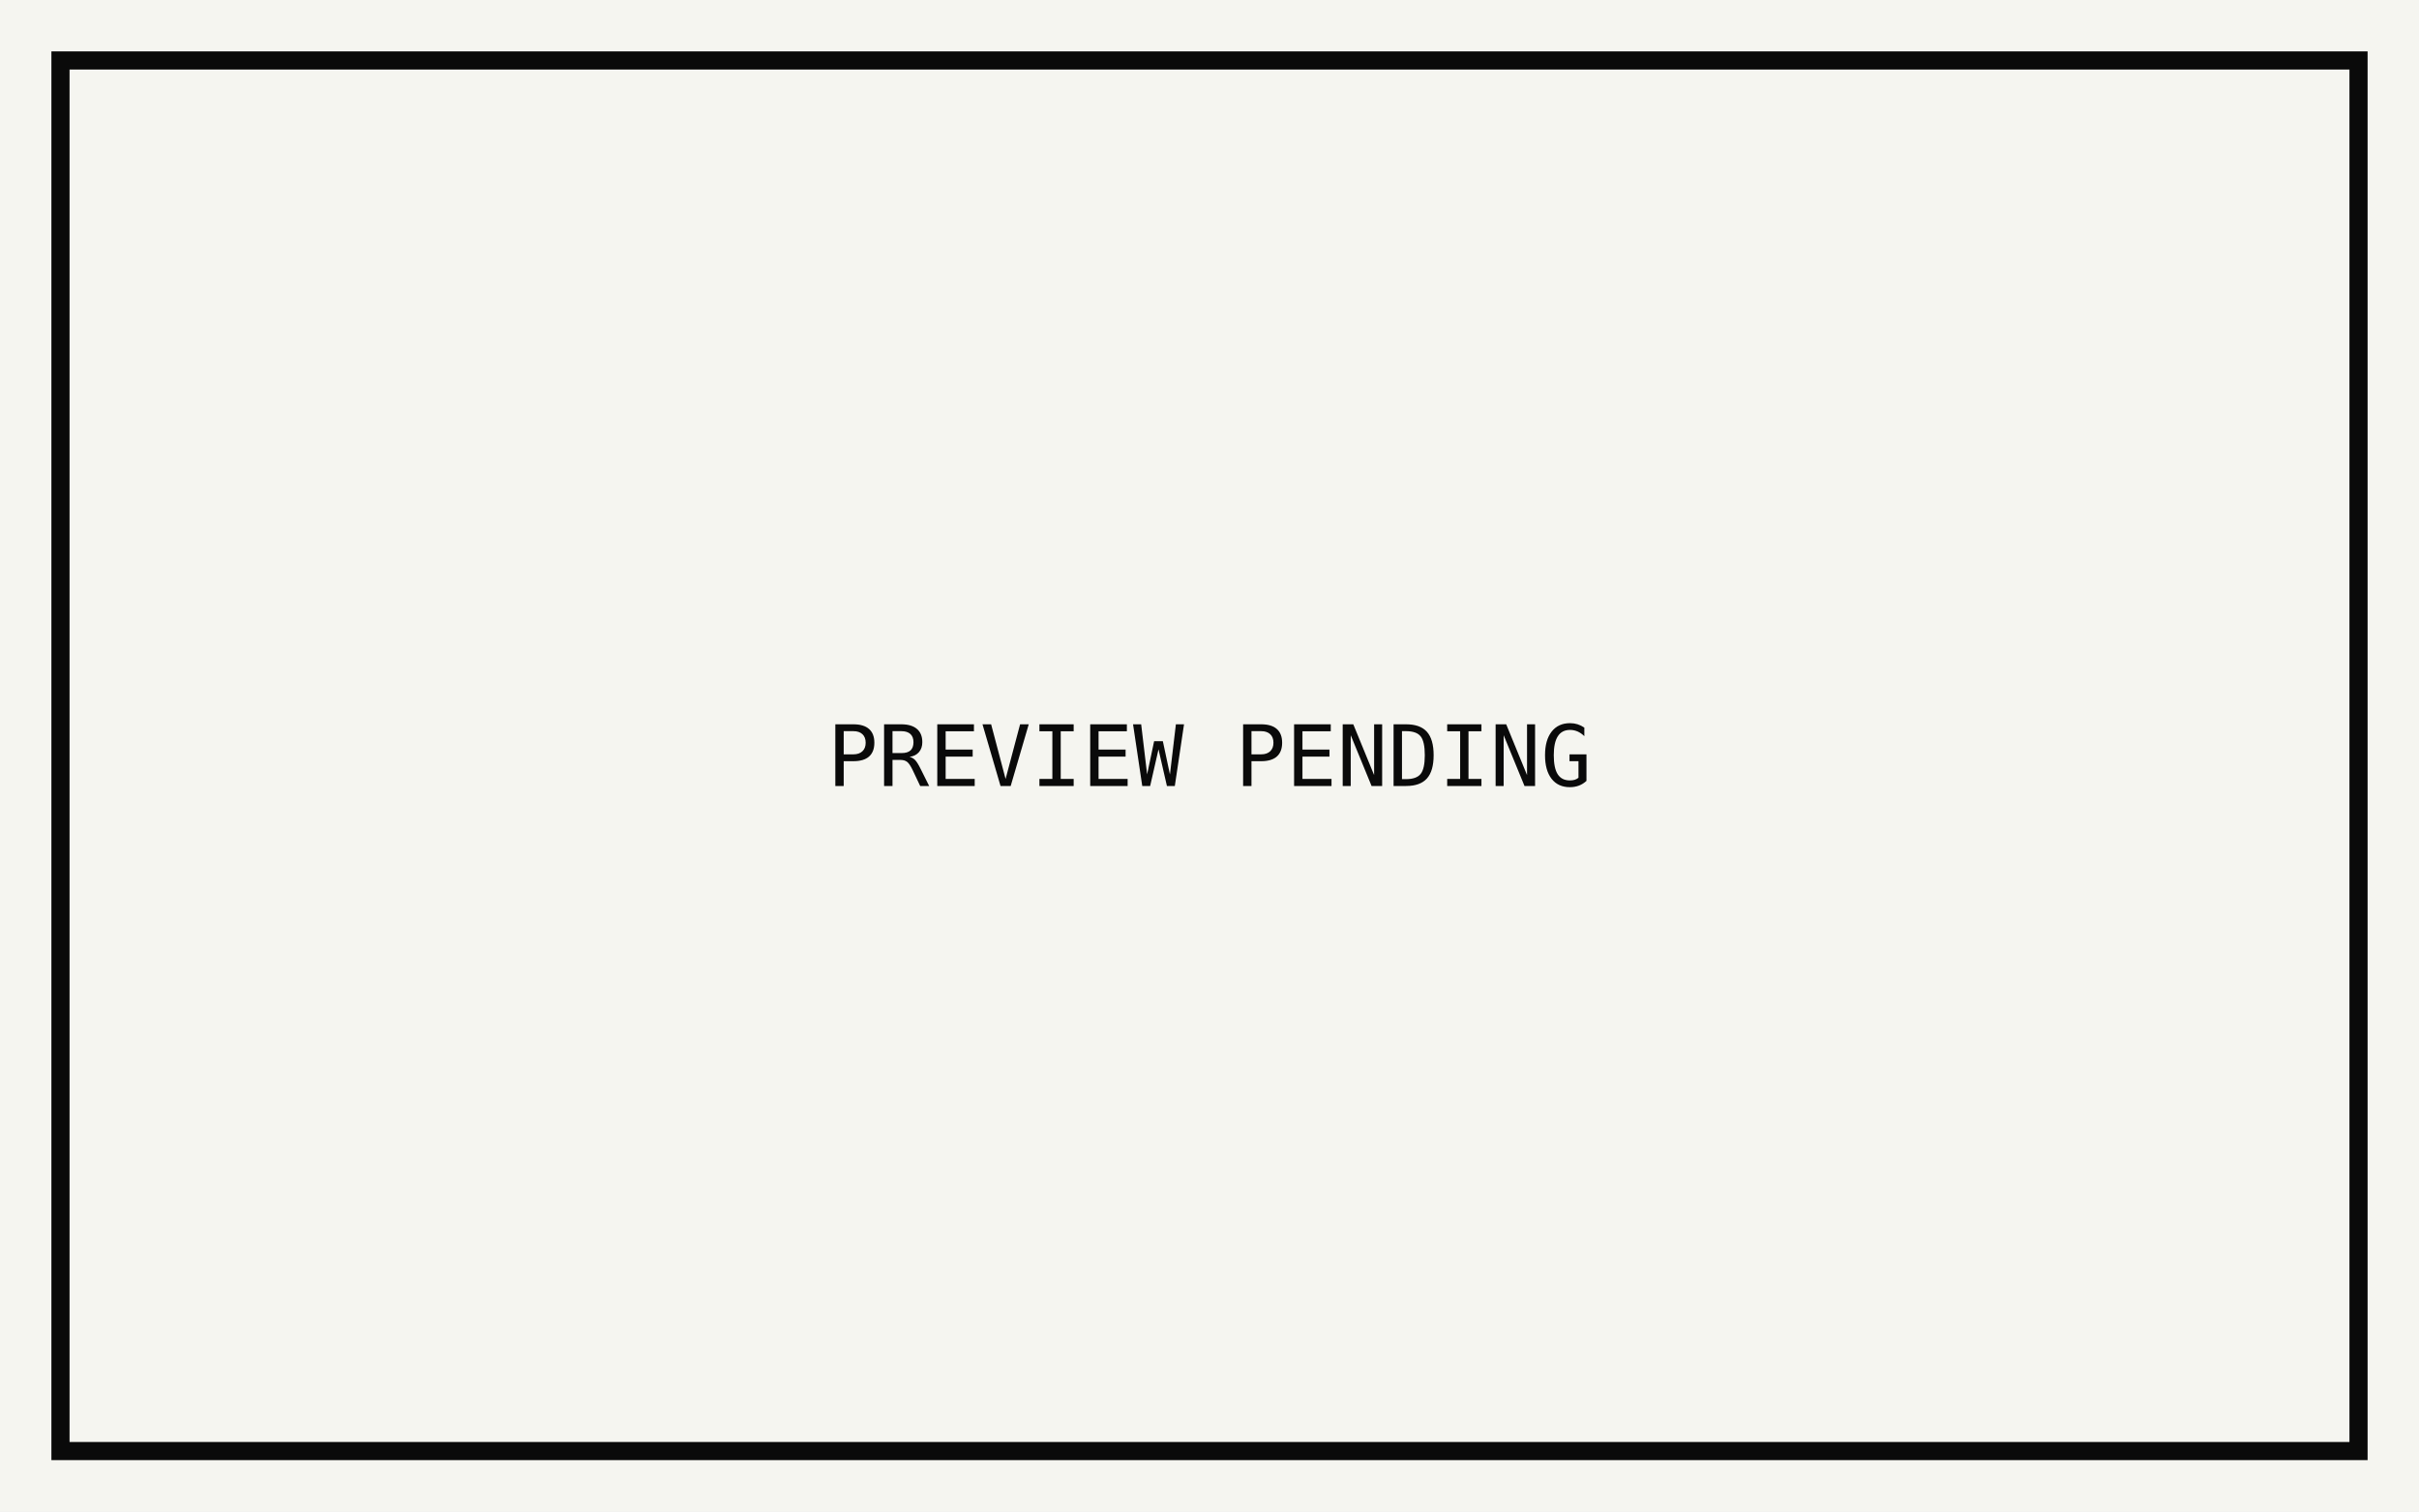
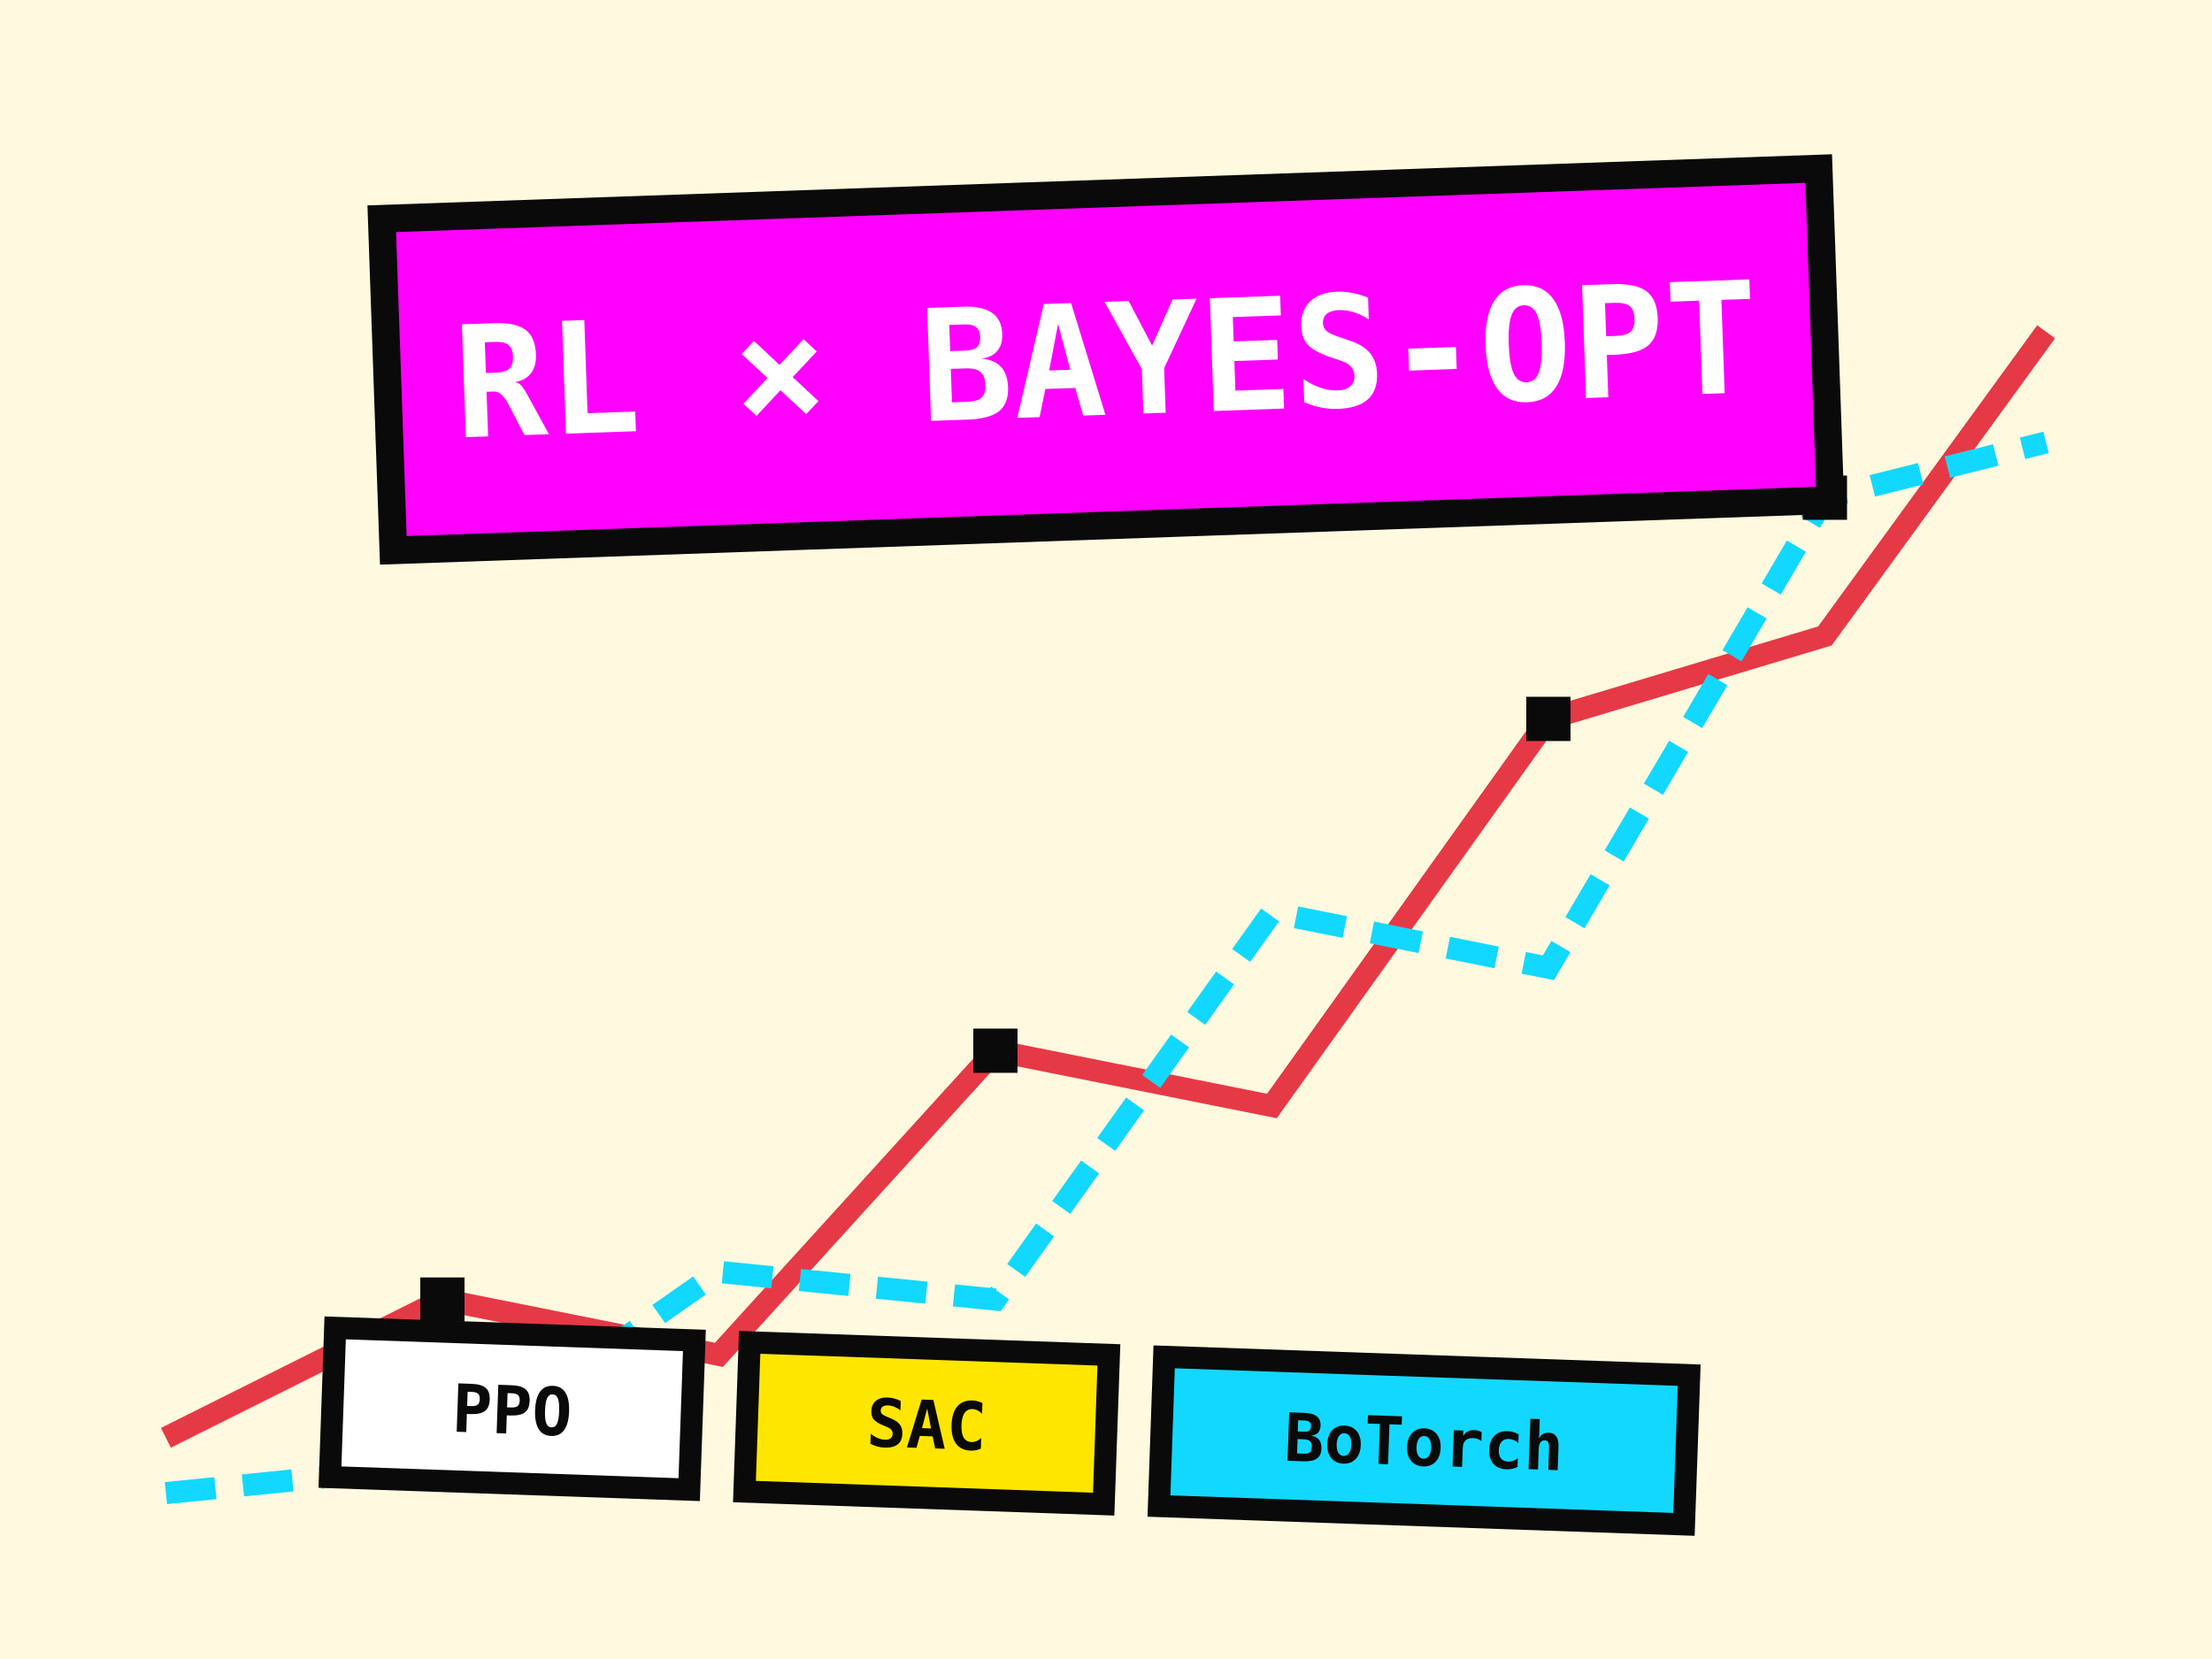
- <svg xmlns="http://www.w3.org/2000/svg" viewBox="0 0 800 500">
-   <rect width="800" height="500" fill="#f5f5f0" />
-   <rect x="20" y="20" width="760" height="460" fill="none" stroke="#0a0a0a" stroke-width="6" />
-   <text x="400" y="260" text-anchor="middle" font-family="monospace" font-size="28" fill="#0a0a0a">PREVIEW PENDING</text>
+ <svg xmlns="http://www.w3.org/2000/svg" viewBox="0 0 800 600" font-family="ui-monospace,Menlo,monospace">
+   <rect width="800" height="600" fill="#fff9df" />
+   <polyline points="60,520 160,470 260,490 360,380 460,400 560,260 660,230 740,120" fill="none" stroke="#e63946" stroke-width="8" />
+   <polyline points="60,540 160,530 260,460 360,470 460,330 560,350 660,180 740,160" fill="none" stroke="#12d8ff" stroke-width="8" stroke-dasharray="18 10" />
+   <g fill="#0a0a0a">
+     <rect x="152" y="462" width="16" height="16" />
+     <rect x="352" y="372" width="16" height="16" />
+     <rect x="552" y="252" width="16" height="16" />
+     <rect x="652" y="172" width="16" height="16" />
+   </g>
+   <rect x="140" y="70" width="520" height="120" fill="#ff00ff" stroke="#0a0a0a" stroke-width="10" transform="rotate(-2 400 130)" />
+   <text x="400" y="150" text-anchor="middle" font-size="56" font-weight="900" fill="#fff" transform="rotate(-2 400 130)">RL × BAYES-OPT</text>
+   <g transform="rotate(2 400 520)">
+     <rect x="120" y="490" width="130" height="54" fill="#fff" stroke="#0a0a0a" stroke-width="8" />
+     <text x="185" y="526" text-anchor="middle" font-size="24" font-weight="900" fill="#0a0a0a">PPO</text>
+     <rect x="270" y="490" width="130" height="54" fill="#ffe600" stroke="#0a0a0a" stroke-width="8" />
+     <text x="335" y="526" text-anchor="middle" font-size="24" font-weight="900" fill="#0a0a0a">SAC</text>
+     <rect x="420" y="490" width="190" height="54" fill="#12d8ff" stroke="#0a0a0a" stroke-width="8" />
+     <text x="515" y="526" text-anchor="middle" font-size="24" font-weight="900" fill="#0a0a0a">BoTorch</text>
+   </g>
</svg>
